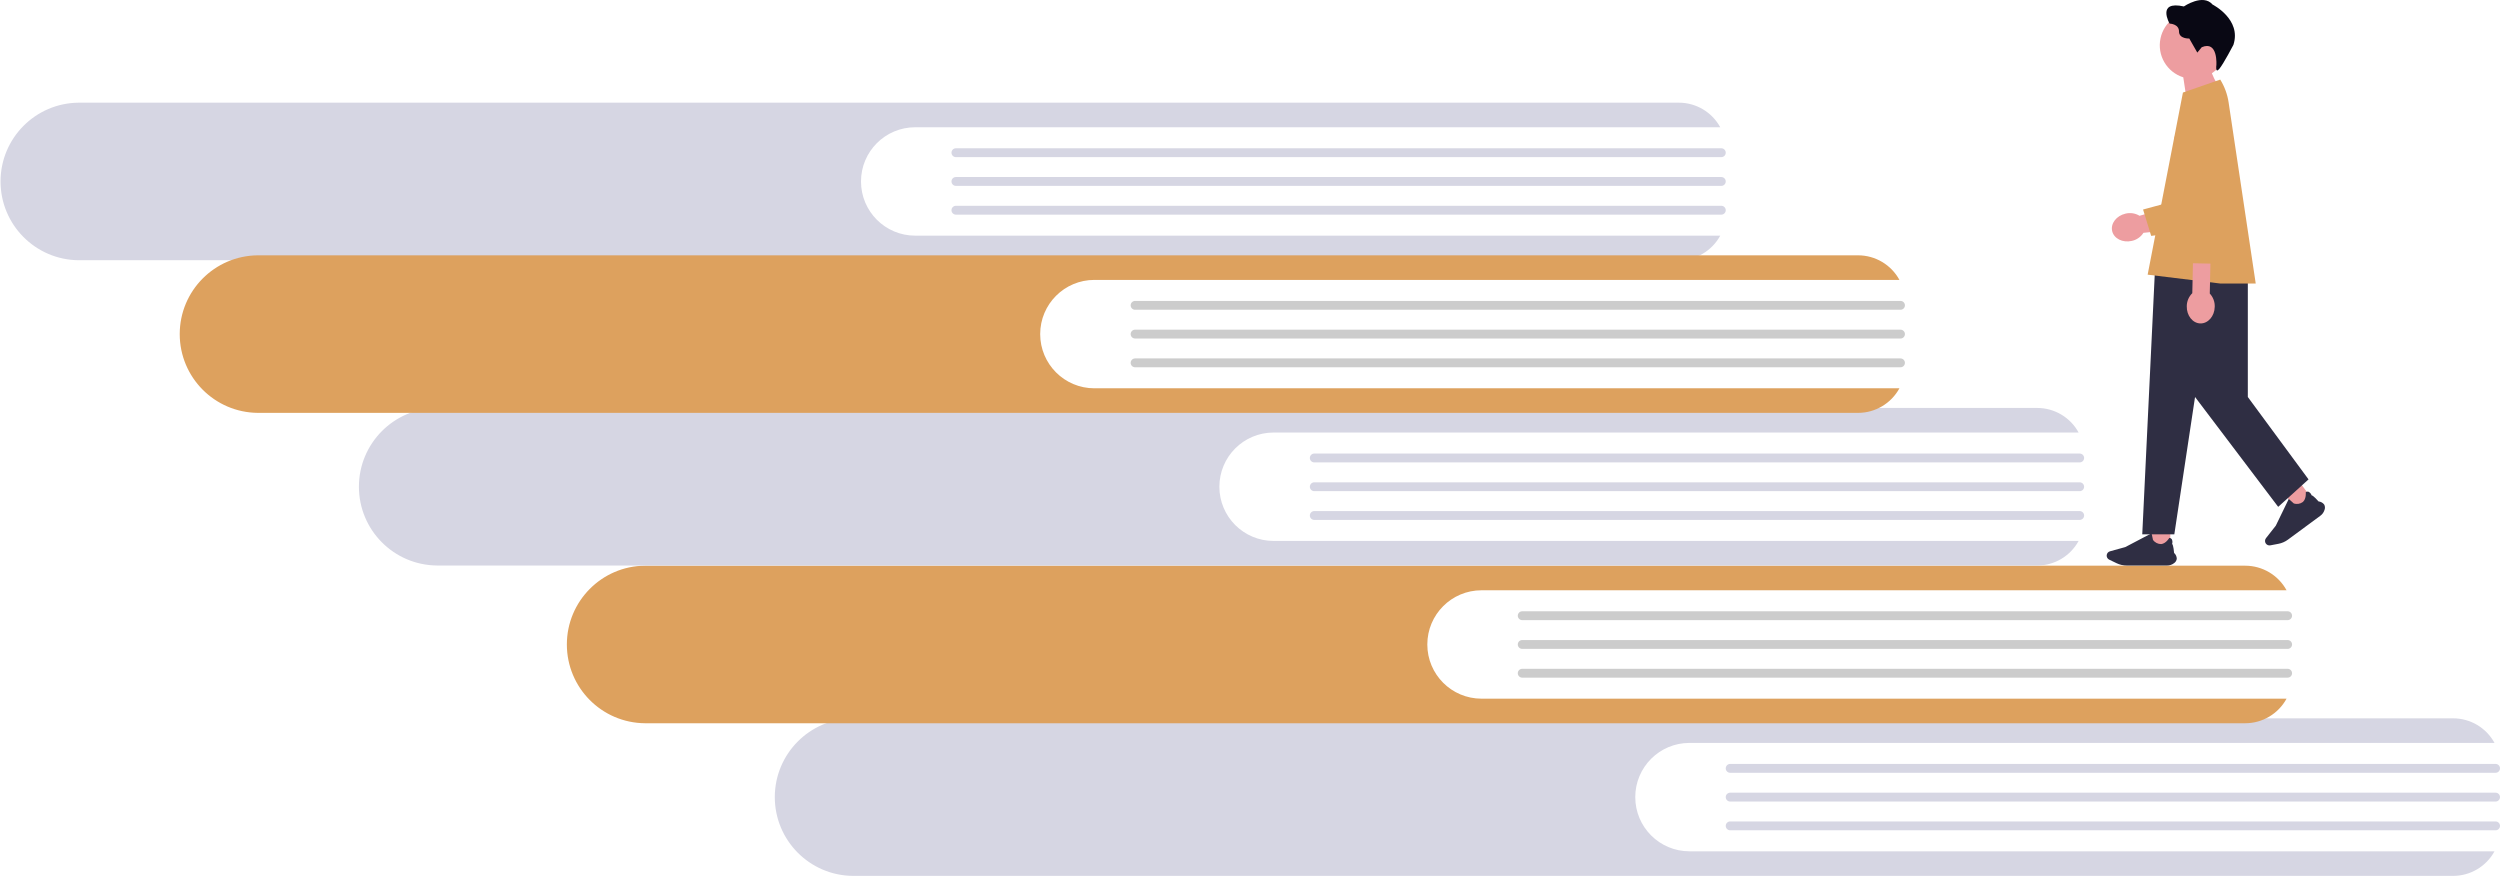
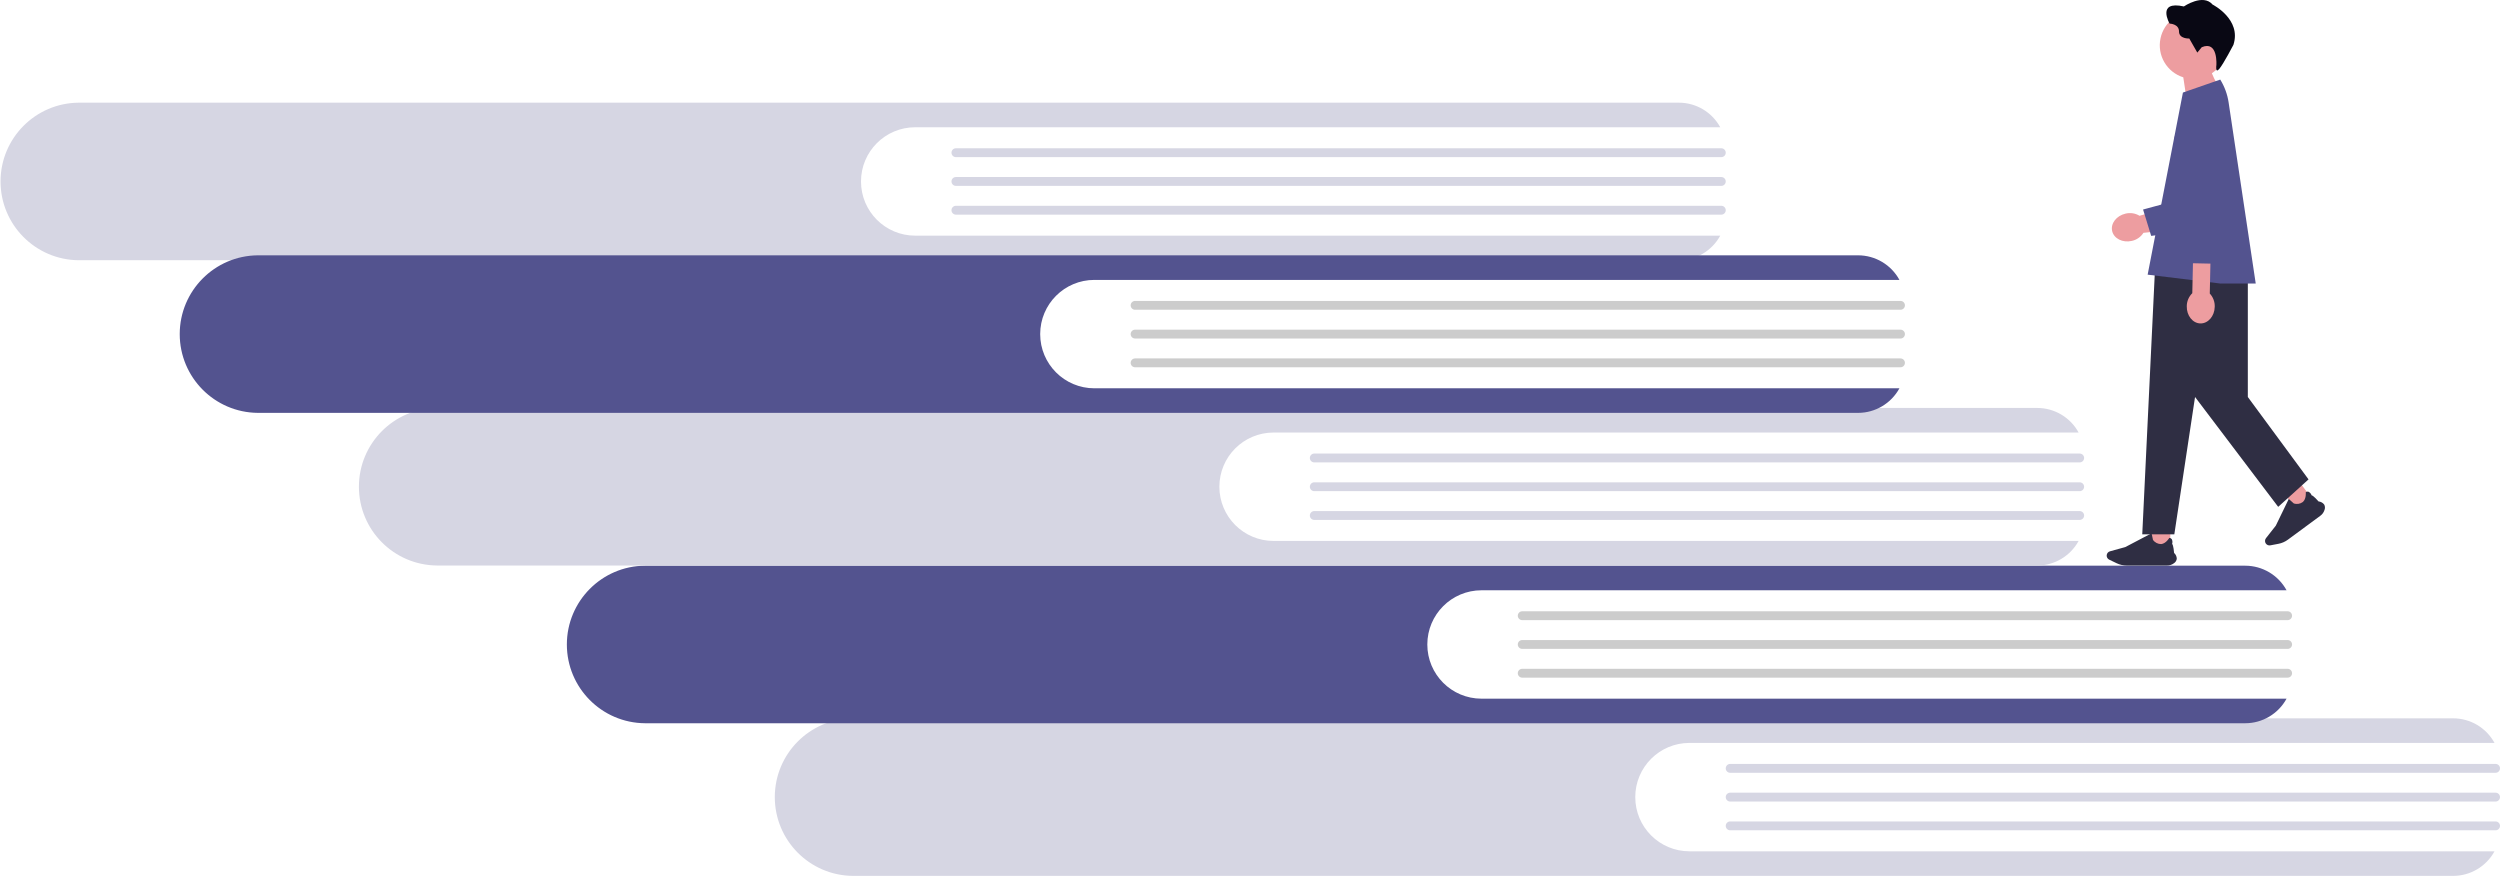
- <svg xmlns="http://www.w3.org/2000/svg" width="960" height="336.343" viewBox="0 0 960 336.343" role="img" artist="Katerina Limpitsouni" source="https://undraw.co/">
-   <g transform="translate(-363.47 -386.429)">
-     <path d="M658.953,664.883a20.812,20.812,0,0,1,0-41.624H968.09a18.1,18.1,0,0,0-15.878-9.439H337.729a30.251,30.251,0,0,0,0,60.5H952.212a18.1,18.1,0,0,0,15.878-9.439Z" transform="translate(353.27 48.449)" fill="#d6d6e3" />
-     <path d="M976.771,635.124H682.853a1.7,1.7,0,1,1,0-3.4H976.771a1.7,1.7,0,1,1,0,3.4Z" transform="translate(345 48.053)" fill="#d6d6e3" />
-     <path d="M976.771,646.417H682.853a1.7,1.7,0,1,1,0-3.4H976.771a1.7,1.7,0,1,1,0,3.4Z" transform="translate(345 47.803)" fill="#d6d6e3" />
-     <path d="M976.771,657.71H682.853a1.7,1.7,0,1,1,0-3.4H976.771a1.7,1.7,0,1,1,0,3.4Z" transform="translate(345 47.553)" fill="#d6d6e3" />
-     <path d="M577.294,604.943a20.812,20.812,0,1,1,0-41.624H886.432a18.1,18.1,0,0,0-15.877-9.439H256.071a30.251,30.251,0,0,0,0,60.5H870.555a18.1,18.1,0,0,0,15.877-9.439Z" transform="translate(355.078 49.776)" fill="#DDA15E" />
-     <path d="M895.113,575.183H601.195a1.7,1.7,0,0,1,0-3.4H895.113a1.7,1.7,0,0,1,0,3.4Z" transform="translate(346.808 49.379)" fill="#ccc" />
-     <path d="M895.113,586.476H601.195a1.7,1.7,0,1,1,0-3.4H895.113a1.7,1.7,0,0,1,0,3.4Z" transform="translate(346.808 49.129)" fill="#ccc" />
-     <path d="M895.113,597.769H601.195a1.7,1.7,0,1,1,0-3.4H895.113a1.7,1.7,0,0,1,0,3.4Z" transform="translate(346.808 48.879)" fill="#ccc" />
-     <path d="M495.637,543a20.812,20.812,0,1,1,0-41.624H804.774a18.1,18.1,0,0,0-15.877-9.439H174.413a30.251,30.251,0,0,0,0,60.5H788.9A18.1,18.1,0,0,0,804.774,543Z" transform="translate(356.885 51.147)" fill="#d6d6e3" />
-     <path d="M813.455,513.243H519.537a1.7,1.7,0,1,1,0-3.4H813.455a1.7,1.7,0,1,1,0,3.4Z" transform="translate(348.615 50.75)" fill="#d6d6e3" />
-     <path d="M813.455,524.536H519.537a1.7,1.7,0,0,1,0-3.4H813.455a1.7,1.7,0,0,1,0,3.4Z" transform="translate(348.615 50.5)" fill="#d6d6e3" />
-     <path d="M813.455,535.829H519.537a1.7,1.7,0,0,1,0-3.4H813.455a1.7,1.7,0,0,1,0,3.4Z" transform="translate(348.615 50.25)" fill="#d6d6e3" />
-     <path d="M658.953,664.883a20.812,20.812,0,0,1,0-41.624H968.09a18.1,18.1,0,0,0-15.878-9.439H337.729a30.251,30.251,0,0,0,0,60.5H952.212a18.1,18.1,0,0,0,15.878-9.439Z" transform="translate(55.955 -187.962)" fill="#d6d6e3" />
-     <path d="M976.771,635.124H682.853a1.7,1.7,0,1,1,0-3.4H976.771a1.7,1.7,0,1,1,0,3.4Z" transform="translate(47.685 -188.358)" fill="#d6d6e3" />
-     <path d="M976.771,646.417H682.853a1.7,1.7,0,1,1,0-3.4H976.771a1.7,1.7,0,1,1,0,3.4Z" transform="translate(47.685 -188.608)" fill="#d6d6e3" />
-     <path d="M976.771,657.71H682.853a1.7,1.7,0,1,1,0-3.4H976.771a1.7,1.7,0,1,1,0,3.4Z" transform="translate(47.685 -188.858)" fill="#d6d6e3" />
-     <path d="M577.294,604.943a20.812,20.812,0,1,1,0-41.624H886.432a18.1,18.1,0,0,0-15.877-9.439H256.071a30.251,30.251,0,0,0,0,60.5H870.555a18.1,18.1,0,0,0,15.877-9.439Z" transform="translate(206.419 -69.408)" fill="#DDA15E" />
-     <path d="M895.113,575.183H601.195a1.7,1.7,0,0,1,0-3.4H895.113a1.7,1.7,0,0,1,0,3.4Z" transform="translate(198.149 -69.804)" fill="#ccc" />
-     <path d="M895.113,586.476H601.195a1.7,1.7,0,1,1,0-3.4H895.113a1.7,1.7,0,0,1,0,3.4Z" transform="translate(198.149 -70.054)" fill="#ccc" />
-     <path d="M895.113,597.769H601.195a1.7,1.7,0,1,1,0-3.4H895.113a1.7,1.7,0,0,1,0,3.4Z" transform="translate(198.149 -70.304)" fill="#ccc" />
-     <g transform="translate(1163.769 386.429)">
-       <path d="M50.845,7.893a7.934,7.934,0,0,1-.214,1.826L44.564,35.535a6.815,6.815,0,0,1-8.2,5.075L12.046,33.067,10.859,32.7a7.04,7.04,0,0,1-5.333,1.107C2,33.183-.447,30.311.069,27.388s3.794-4.781,7.323-4.16a7.054,7.054,0,0,1,4.636,2.861l.018,0,.062.011L33.27,28.721,35.049,7.257a7.912,7.912,0,0,1,15.8.635Z" transform="matrix(0.921, -0.391, 0.391, 0.921, 0, 63.534)" fill="#ed9da0" />
-       <path d="M37.71,7.893A7.934,7.934,0,0,1,37.5,9.719L32.518,36.625a6.815,6.815,0,0,1-8.2,5.075L0,34.94,1.089,24.411h0L19.6,26.953l2.309-19.7a7.912,7.912,0,0,1,15.8.635Z" transform="matrix(0.921, -0.391, 0.391, 0.921, 12.091, 58.402)" fill="#DDA15E" />
-       <rect width="7.296" height="7.296" transform="translate(77.588 190.42) rotate(-36.399)" fill="#ed9da0" />
-       <path d="M561.149,552.942l-12.483,9.2a8.944,8.944,0,0,1-3.622,1.579l-3.117.59a1.717,1.717,0,0,1-1.67-2.747l3.779-4.814,4.975-10.257.029.026c.719.657,1.811,1.646,1.893,1.695a3.791,3.791,0,0,0,3.507-.568c1.379-1.25,1.1-3.7,1.1-3.727l0-.019.016-.01a1.228,1.228,0,0,1,1.076-.147,2.4,2.4,0,0,1,1.146,1.349c.7.1,2.524,2.189,2.671,2.358a3.054,3.054,0,0,1,2.146,1.17,2.386,2.386,0,0,1,.189,1.944A4.331,4.331,0,0,1,561.149,552.942Z" transform="translate(-470.424 -354.898)" fill="#2f2e43" />
-       <rect width="7.296" height="7.296" transform="translate(25.804 203.226)" fill="#ed9da0" />
-       <path d="M425.14,592.336H409.631a8.944,8.944,0,0,1-3.852-.878l-2.859-1.374a1.717,1.717,0,0,1,.286-3.2l5.9-1.632,10.091-5.3.008.038c.189.956.481,2.4.518,2.487a3.791,3.791,0,0,0,3.16,1.624c1.852-.188,3.083-2.326,3.1-2.348l.009-.016.019,0a1.228,1.228,0,0,1,.953.52,2.4,2.4,0,0,1,.122,1.766c.506.495.733,3.26.751,3.483a3.055,3.055,0,0,1,1.033,2.216,2.386,2.386,0,0,1-1,1.677A4.332,4.332,0,0,1,425.14,592.336Z" transform="translate(-393.286 -375.177)" fill="#2f2e43" />
-       <path d="M473.493,317.714H438.525l-5.574,116h12.314l7.956-52.729,31.926,42.183L496.8,412.626l-23.312-31.637Z" transform="translate(-410.623 -228.54)" fill="#2f2e43" />
-       <path d="M473.991,138.521a12.887,12.887,0,1,0-16.748,12.3l2.491,16.464,12.7-10.584a31.99,31.99,0,0,1-4.215-7.435A12.873,12.873,0,0,0,473.991,138.521Z" transform="translate(-419.16 -121.129)" fill="#ed9da0" />
-       <path d="M473.758,281.639l5.711,16.829-32.311-.363,4.818-15.377Z" transform="translate(-418.567 -208.367)" fill="#ed9da0" />
-       <path d="M465.522,184.739l-14.329,4.981-13.546,69.933,27.875,3.4h13.626l-10.41-69.543a23.209,23.209,0,0,0-3.216-8.774h0Z" transform="translate(-413.249 -154.181)" fill="#DDA15E" />
-       <path d="M480.56,356.38l.249-11.495-6.712-.146-.249,11.495a7.046,7.046,0,0,0-2.123,5.016c-.078,3.583,2.263,6.54,5.228,6.6s5.432-2.788,5.51-6.371a7.047,7.047,0,0,0-1.9-5.1Z" transform="translate(-432.305 -243.652)" fill="#ed9da0" />
-       <path d="M515.695,138.205s-.5,3.319,1.138,1.358,5.406-9.2,5.406-9.2c3.212-9.836-8.006-15.486-8.006-15.486-3.661-4.311-11.017.731-11.017.731-10.611-2.357-5.487,6.586-5.487,6.586s3.618.08,3.618,3.006,3.943,2.725,3.943,2.725l3.089,5.406,1.706-2.073c6.343-2.686,5.611,6.95,5.611,6.95Z" transform="translate(-464.908 -113.133)" fill="#090814" />
-     </g>
+ <svg xmlns="http://www.w3.org/2000/svg" width="960" height="336.343" viewBox="0 0 960 336.343" role="img" artist="Katerina Limpitsouni" source="https://undraw.co/" version="1.1" id="svg31">
+   <defs id="defs31" />
+   <g id="g31">
+     <path d="m 648.753,326.903 a 20.812,20.812 0 0 1 0,-41.624 H 957.89 A 18.1,18.1 0 0 0 942.012,275.84 H 327.529 a 30.251,30.251 0 0 0 0,60.5 h 614.483 a 18.1,18.1 0 0 0 15.878,-9.439 z" fill="#d6d6e3" id="path1" />
+     <path d="M 958.301,296.748 H 664.383 a 1.7,1.7 0 1 1 0,-3.4 h 293.918 a 1.7,1.7 0 1 1 0,3.4 z" fill="#d6d6e3" id="path2" />
+     <path d="M 958.301,307.791 H 664.383 a 1.7,1.7 0 1 1 0,-3.4 h 293.918 a 1.7,1.7 0 1 1 0,3.4 z" fill="#d6d6e3" id="path3" />
+     <path d="M 958.301,318.834 H 664.383 a 1.7,1.7 0 1 1 0,-3.4 h 293.918 a 1.7,1.7 0 1 1 0,3.4 z" fill="#d6d6e3" id="path4" />
+     <path d="m 568.902,268.29 a 20.812,20.812 0 1 1 0,-41.624 H 878.04 a 18.1,18.1 0 0 0 -15.877,-9.439 H 247.679 a 30.251,30.251 0 0 0 0,60.5 h 614.484 a 18.1,18.1 0 0 0 15.877,-9.439 z" fill="#dda15e" id="path5" style="fill:#53538f;fill-opacity:1" />
+     <path d="M 878.451,238.133 H 584.533 a 1.7,1.7 0 0 1 0,-3.4 h 293.918 a 1.7,1.7 0 0 1 0,3.4 z" fill="#cccccc" id="path6" />
+     <path d="M 878.451,249.176 H 584.533 a 1.7,1.7 0 1 1 0,-3.4 h 293.918 a 1.7,1.7 0 0 1 0,3.4 z" fill="#cccccc" id="path7" />
+     <path d="M 878.451,260.219 H 584.533 a 1.7,1.7 0 1 1 0,-3.4 h 293.918 a 1.7,1.7 0 0 1 0,3.4 z" fill="#cccccc" id="path8" />
+     <path d="m 489.052,207.718 a 20.812,20.812 0 1 1 0,-41.624 h 309.137 a 18.1,18.1 0 0 0 -15.877,-9.439 H 167.828 a 30.251,30.251 0 0 0 0,60.5 h 614.487 a 18.1,18.1 0 0 0 15.874,-9.437 z" fill="#d6d6e3" id="path9" />
+     <path d="M 798.6,177.564 H 504.682 a 1.7,1.7 0 1 1 0,-3.4 H 798.6 a 1.7,1.7 0 1 1 0,3.4 z" fill="#d6d6e3" id="path10" />
+     <path d="M 798.6,188.607 H 504.682 a 1.7,1.7 0 0 1 0,-3.4 H 798.6 a 1.7,1.7 0 0 1 0,3.4 z" fill="#d6d6e3" id="path11" />
+     <path d="M 798.6,199.65 H 504.682 a 1.7,1.7 0 0 1 0,-3.4 H 798.6 a 1.7,1.7 0 0 1 0,3.4 z" fill="#d6d6e3" id="path12" />
+     <path d="m 351.438,90.492 a 20.812,20.812 0 0 1 0,-41.624 H 660.575 A 18.1,18.1 0 0 0 644.697,39.429 H 30.214 a 30.251,30.251 0 0 0 0,60.5 h 614.483 a 18.1,18.1 0 0 0 15.878,-9.439 z" fill="#d6d6e3" id="path13" />
+     <path d="M 660.986,60.337 H 367.068 a 1.7,1.7 0 1 1 0,-3.4 h 293.918 a 1.7,1.7 0 1 1 0,3.4 z" fill="#d6d6e3" id="path14" />
+     <path d="M 660.986,71.38 H 367.068 a 1.7,1.7 0 1 1 0,-3.4 h 293.918 a 1.7,1.7 0 1 1 0,3.4 z" fill="#d6d6e3" id="path15" />
+     <path d="M 660.986,82.423 H 367.068 a 1.7,1.7 0 1 1 0,-3.4 h 293.918 a 1.7,1.7 0 1 1 0,3.4 z" fill="#d6d6e3" id="path16" />
+     <path d="m 420.243,149.106 a 20.812,20.812 0 1 1 0,-41.624 H 729.381 A 18.1,18.1 0 0 0 713.504,98.043 H 99.02 a 30.251,30.251 0 0 0 0,60.5 h 614.484 a 18.1,18.1 0 0 0 15.877,-9.439 z" fill="#dda15e" id="path17" style="fill:#53538f;fill-opacity:1" />
+     <path d="M 729.792,118.95 H 435.874 a 1.7,1.7 0 0 1 0,-3.4 h 293.918 a 1.7,1.7 0 0 1 0,3.4 z" fill="#cccccc" id="path18" />
+     <path d="M 729.792,129.993 H 435.874 a 1.7,1.7 0 1 1 0,-3.4 h 293.918 a 1.7,1.7 0 0 1 0,3.4 z" fill="#cccccc" id="path19" />
+     <path d="M 729.792,141.036 H 435.874 a 1.7,1.7 0 1 1 0,-3.4 h 293.918 a 1.7,1.7 0 0 1 0,3.4 z" fill="#cccccc" id="path20" />
+     <path d="m 850.213,50.923 a 7.938,7.938 0 0 1 0.517,1.765 l 4.506,26.149 a 6.819,6.819 0 0 1 -5.568,7.88 l -25.346,2.561 -1.237,0.126 a 7.044,7.044 0 0 1 -4.479,3.105 c -3.491,0.804 -6.868,-0.884 -7.536,-3.778 -0.668,-2.894 1.625,-5.887 5.118,-6.695 a 7.058,7.058 0 0 1 5.388,0.822 l 0.017,-0.007 0.061,-0.014 20.515,-5.86 -6.754,-20.464 a 7.916,7.916 0 0 1 14.8,-5.593 z" fill="#ed9da0" id="path21" style="stroke-width:1.001" />
+     <path d="m 850.207,50.927 a 7.938,7.938 0 0 1 0.521,1.764 l 5.932,26.728 a 6.819,6.819 0 0 1 -5.568,7.88 l -25.04,3.282 -3.114,-10.123 v 0 l 18.043,-4.897 -5.576,-19.047 a 7.916,7.916 0 0 1 14.8,-5.593 z" fill="#dda15e" id="path22" style="stroke-width:1.001;fill:#53538f;fill-opacity:1" />
+     <rect width="7.296" height="7.296" transform="rotate(-36.399)" fill="#ed9da0" id="rect22" x="593.619" y="674.212" />
+     <path d="m 891.024,198.044 -12.483,9.2 a 8.944,8.944 0 0 1 -3.622,1.579 l -3.117,0.59 a 1.717,1.717 0 0 1 -1.67,-2.747 l 3.779,-4.814 4.975,-10.257 0.029,0.026 c 0.719,0.657 1.811,1.646 1.893,1.695 a 3.791,3.791 0 0 0 3.507,-0.568 c 1.379,-1.25 1.1,-3.7 1.1,-3.727 v -0.019 l 0.016,-0.01 a 1.228,1.228 0 0 1 1.076,-0.147 2.4,2.4 0 0 1 1.146,1.349 c 0.7,0.1 2.524,2.189 2.671,2.358 a 3.054,3.054 0 0 1 2.146,1.17 2.386,2.386 0 0 1 0.189,1.944 4.331,4.331 0 0 1 -1.635,2.378 z" fill="#2f2e43" id="path23" />
+     <rect width="7.296" height="7.296" fill="#ed9da0" id="rect23" x="826.103" y="203.226" />
+     <path d="m 832.153,217.159 h -15.509 a 8.944,8.944 0 0 1 -3.852,-0.878 l -2.859,-1.374 a 1.717,1.717 0 0 1 0.286,-3.2 l 5.9,-1.632 10.091,-5.3 0.008,0.038 c 0.189,0.956 0.481,2.4 0.518,2.487 a 3.791,3.791 0 0 0 3.16,1.624 c 1.852,-0.188 3.083,-2.326 3.1,-2.348 l 0.009,-0.016 h 0.019 a 1.228,1.228 0 0 1 0.953,0.52 2.4,2.4 0 0 1 0.122,1.766 c 0.506,0.495 0.733,3.26 0.751,3.483 a 3.055,3.055 0 0 1 1.033,2.216 2.386,2.386 0 0 1 -1,1.677 4.332,4.332 0 0 1 -2.73,0.937 z" fill="#2f2e43" id="path24" />
+     <path d="m 863.169,89.174 h -34.968 l -5.574,116 h 12.314 l 7.956,-52.729 31.926,42.183 11.653,-10.542 -23.312,-31.637 z" fill="#2f2e43" id="path25" />
+     <path d="m 855.13,17.392 a 12.887,12.887 0 1 0 -16.748,12.3 l 2.491,16.464 12.7,-10.584 a 31.99,31.99 0 0 1 -4.215,-7.435 12.873,12.873 0 0 0 5.772,-10.745 z" fill="#ed9da0" id="path26" />
+     <path d="m 855.49,73.272 5.711,16.829 -32.311,-0.363 4.818,-15.377 z" fill="#ed9da0" id="path27" />
+     <path d="m 852.572,30.558 -14.329,4.981 -13.546,69.933 27.875,3.4 h 13.626 l -10.41,-69.543 a 23.209,23.209 0 0 0 -3.216,-8.774 v 0 z" fill="#dda15e" id="path28" style="fill:#53538f;fill-opacity:1" />
+     <path d="m 848.554,112.728 0.249,-11.495 -6.712,-0.146 -0.249,11.495 a 7.046,7.046 0 0 0 -2.123,5.016 c -0.078,3.583 2.263,6.54 5.228,6.6 2.965,0.06 5.432,-2.788 5.51,-6.371 a 7.047,7.047 0 0 0 -1.9,-5.1 z" fill="#ed9da0" id="path29" />
+     <path d="m 851.086,25.072 c 0,0 -0.5,3.319 1.138,1.358 1.638,-1.961 5.406,-9.2 5.406,-9.2 3.212,-9.836 -8.006,-15.486 -8.006,-15.486 -3.661,-4.311 -11.017,0.731 -11.017,0.731 -10.611,-2.357 -5.487,6.586 -5.487,6.586 0,0 3.618,0.08 3.618,3.006 0,2.926 3.943,2.725 3.943,2.725 l 3.089,5.406 1.706,-2.073 c 6.343,-2.686 5.611,6.95 5.611,6.95 z" fill="#090814" id="path30" />
  </g>
</svg>
